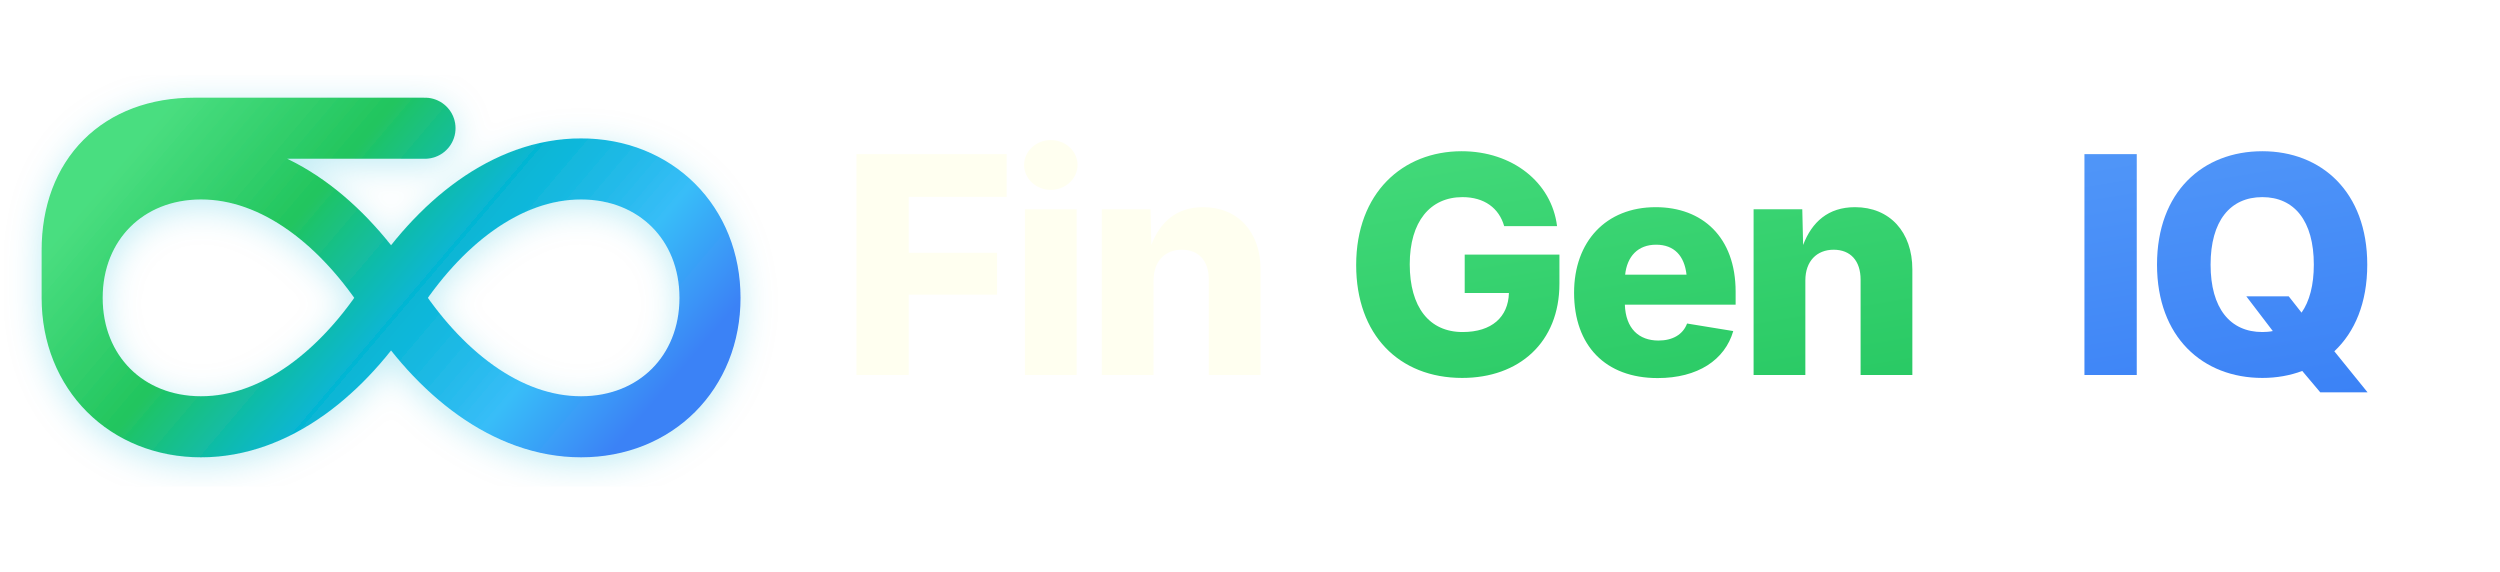
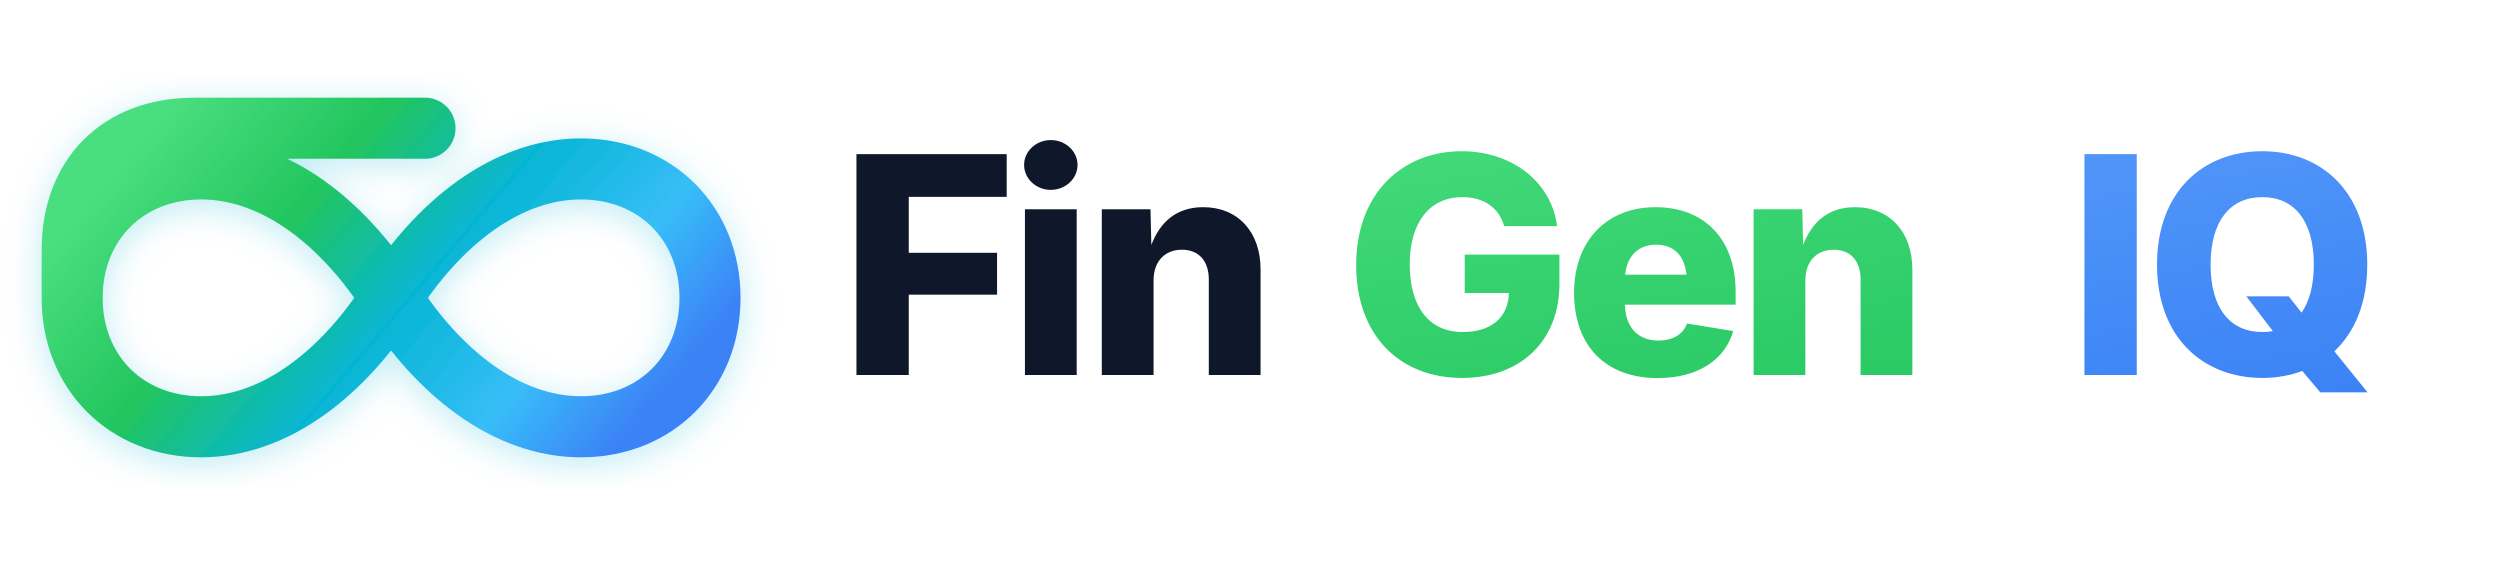
<svg xmlns="http://www.w3.org/2000/svg" viewBox="0 0 280 64" fill="none">
  <defs>
    <linearGradient id="fq-brand-ribbon" x1="0%" y1="30%" x2="100%" y2="70%">
      <stop offset="0%" stop-color="#4ADE80" />
      <stop offset="30%" stop-color="#22C55E" />
      <stop offset="55%" stop-color="#06B6D4" />
      <stop offset="80%" stop-color="#38BDF8" />
      <stop offset="100%" stop-color="#3B82F6" />
    </linearGradient>
    <linearGradient id="fq-brand-gen" x1="0%" y1="0%" x2="100%" y2="100%">
      <stop offset="0%" stop-color="#4ADE80" />
      <stop offset="100%" stop-color="#22C55E" />
    </linearGradient>
    <linearGradient id="fq-brand-iq" x1="0%" y1="0%" x2="100%" y2="100%">
      <stop offset="0%" stop-color="#60A5FA" />
      <stop offset="100%" stop-color="#3B82F6" />
    </linearGradient>
    <filter id="fq-brand-glow" x="-20%" y="-20%" width="140%" height="140%">
      <feDropShadow dx="0" dy="1" stdDeviation="2.5" flood-color="#22C55E" flood-opacity="0.4" />
      <feDropShadow dx="0" dy="2" stdDeviation="5" flood-color="#06B6D4" flood-opacity="0.25" />
    </filter>
  </defs>
  <g transform="translate(2, 6) scale(0.38)" filter="url(#fq-brand-glow)">
    <path d="M 120 22 L 52 22 C 30 22, 16 36, 16 58 L 16 72 C 16 94, 32 110, 54 110 C 76 110, 96 94, 110 72 C 124 50, 144 34, 166 34 C 188 34, 204 50, 204 72 C 204 94, 188 110, 166 110 C 144 110, 124 94, 110 72 C 96 50, 76 34, 54 34 C 32 34, 16 50, 16 72" stroke="url(#fq-brand-ribbon)" stroke-width="18" stroke-linecap="round" stroke-linejoin="round" fill="none" />
  </g>
  <text x="94" y="42" font-family="-apple-system, BlinkMacSystemFont, 'Segoe UI', 'Inter', Roboto, sans-serif" font-size="34" font-weight="800" letter-spacing="-0.03em">
-     <tspan fill="#FFFFF0">Fin</tspan>
+     <tspan fill="#0F172A">Fin</tspan>
    <tspan fill="url(#fq-brand-gen)">Gen</tspan>
    <tspan dx="8" fill="url(#fq-brand-iq)">IQ</tspan>
  </text>
</svg>
